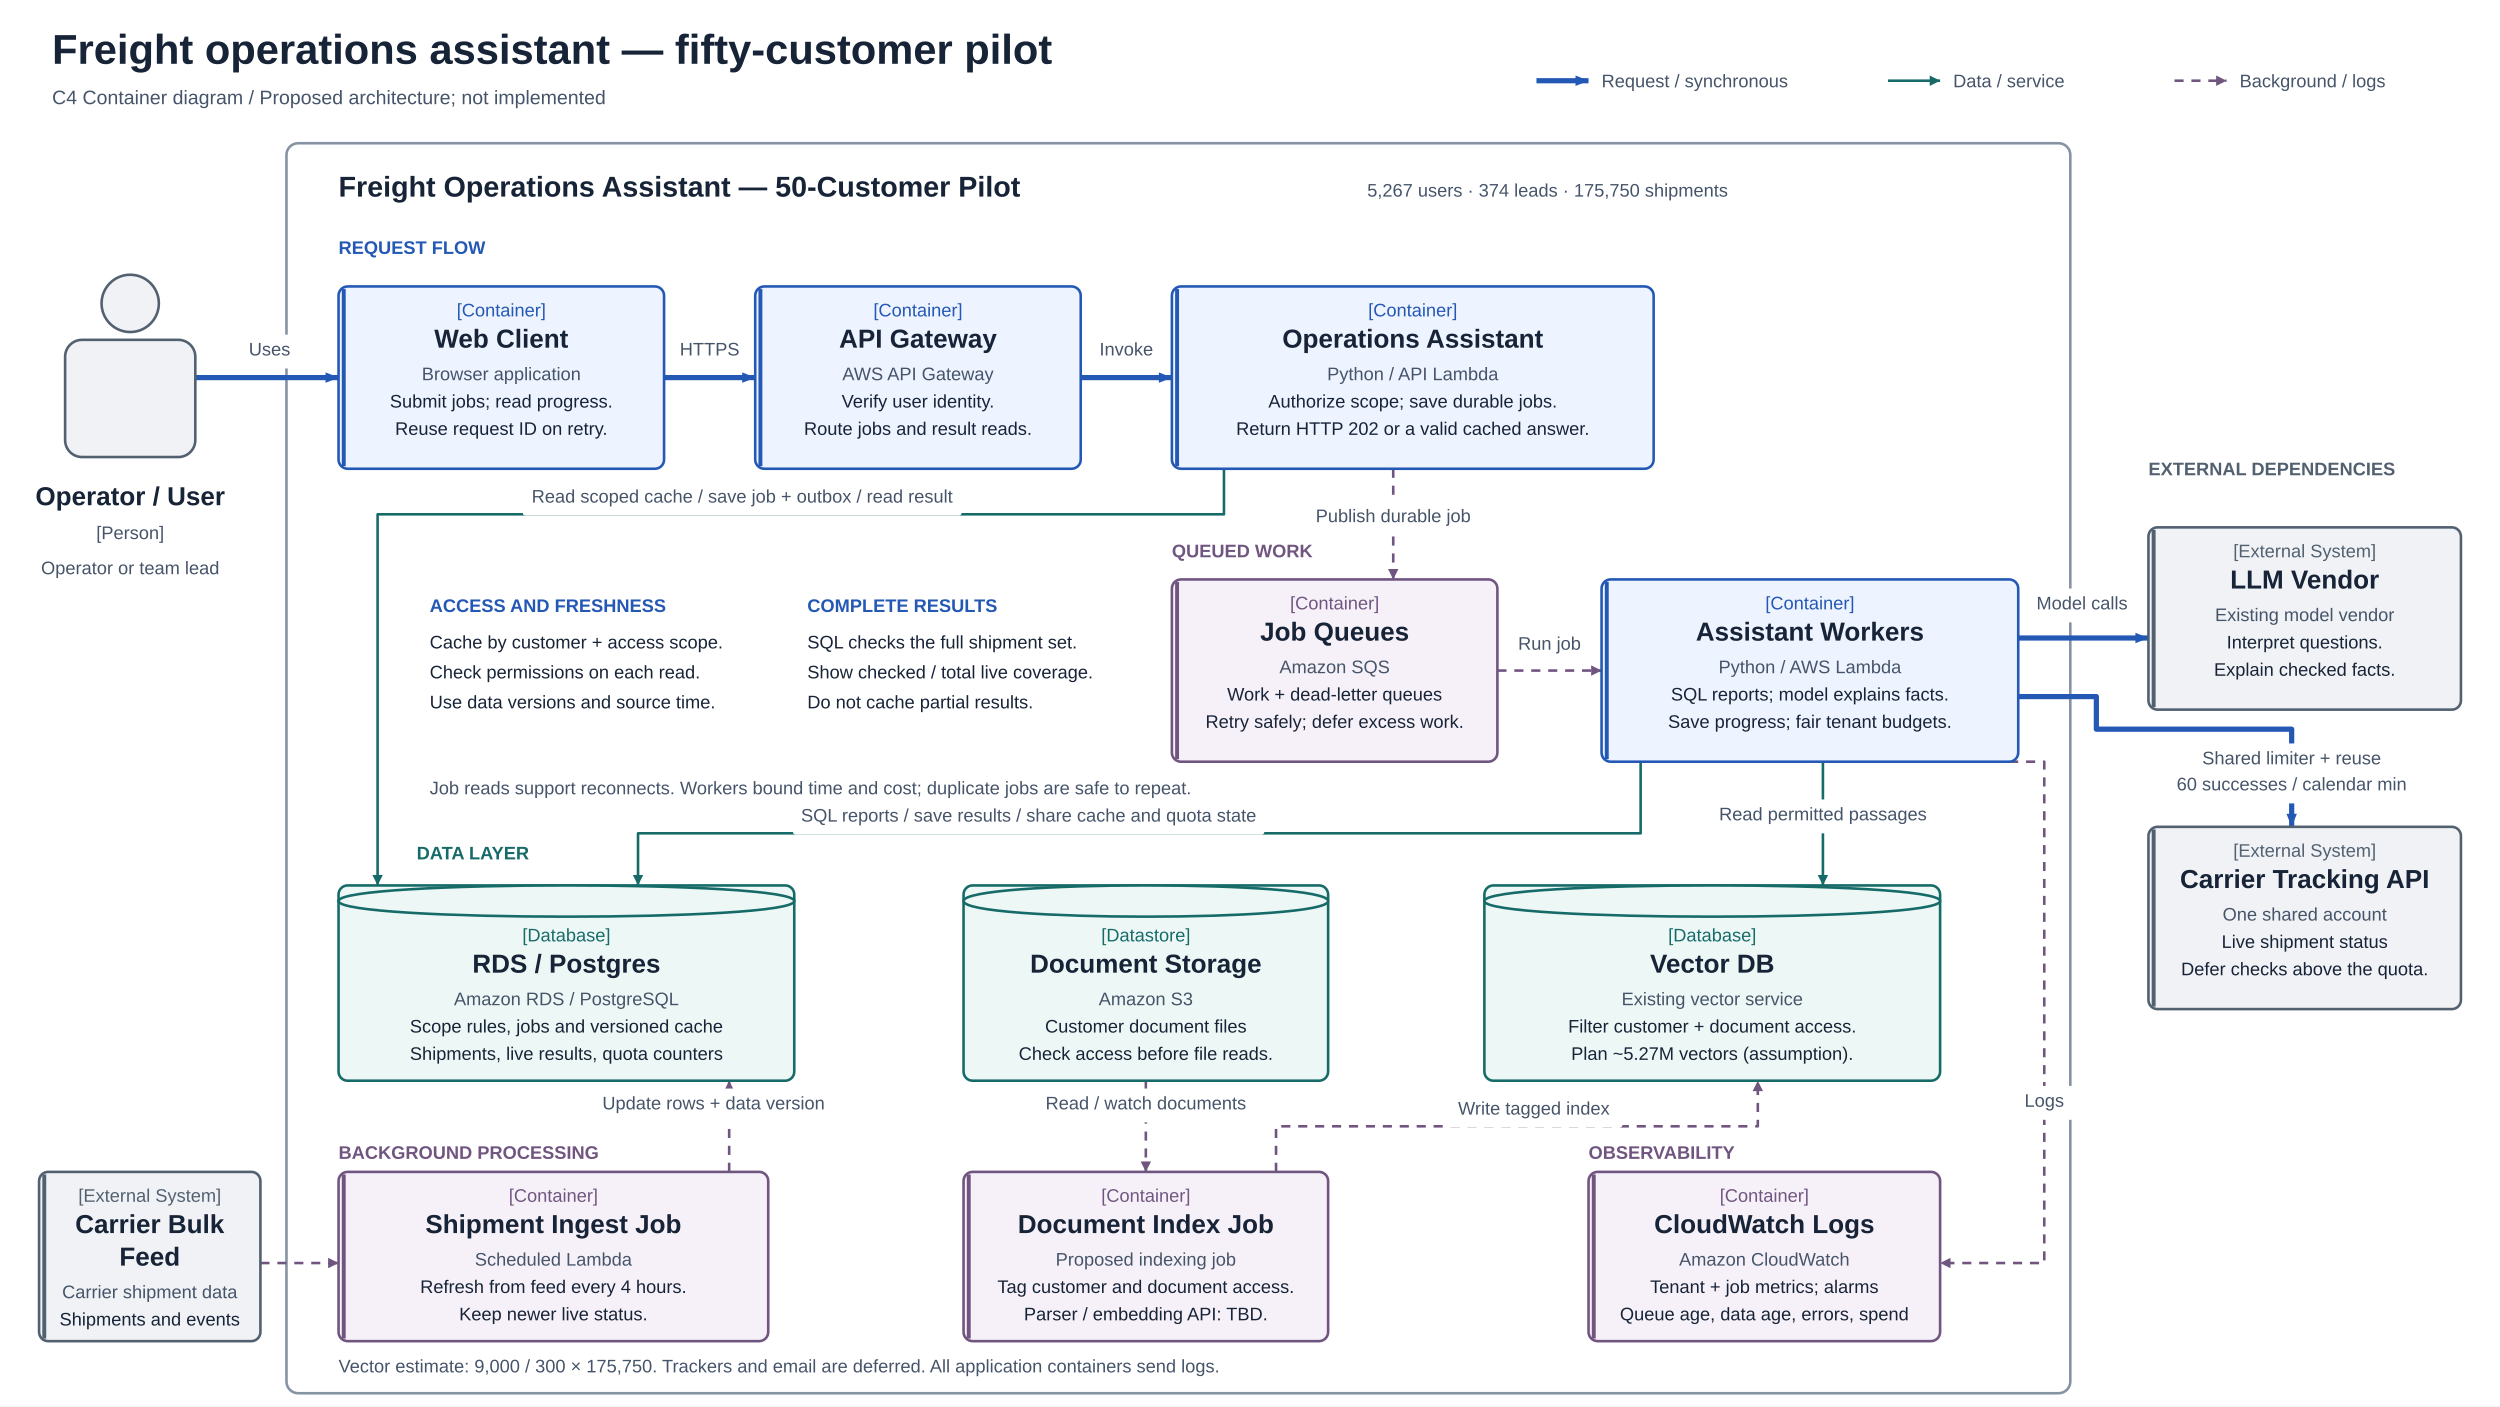
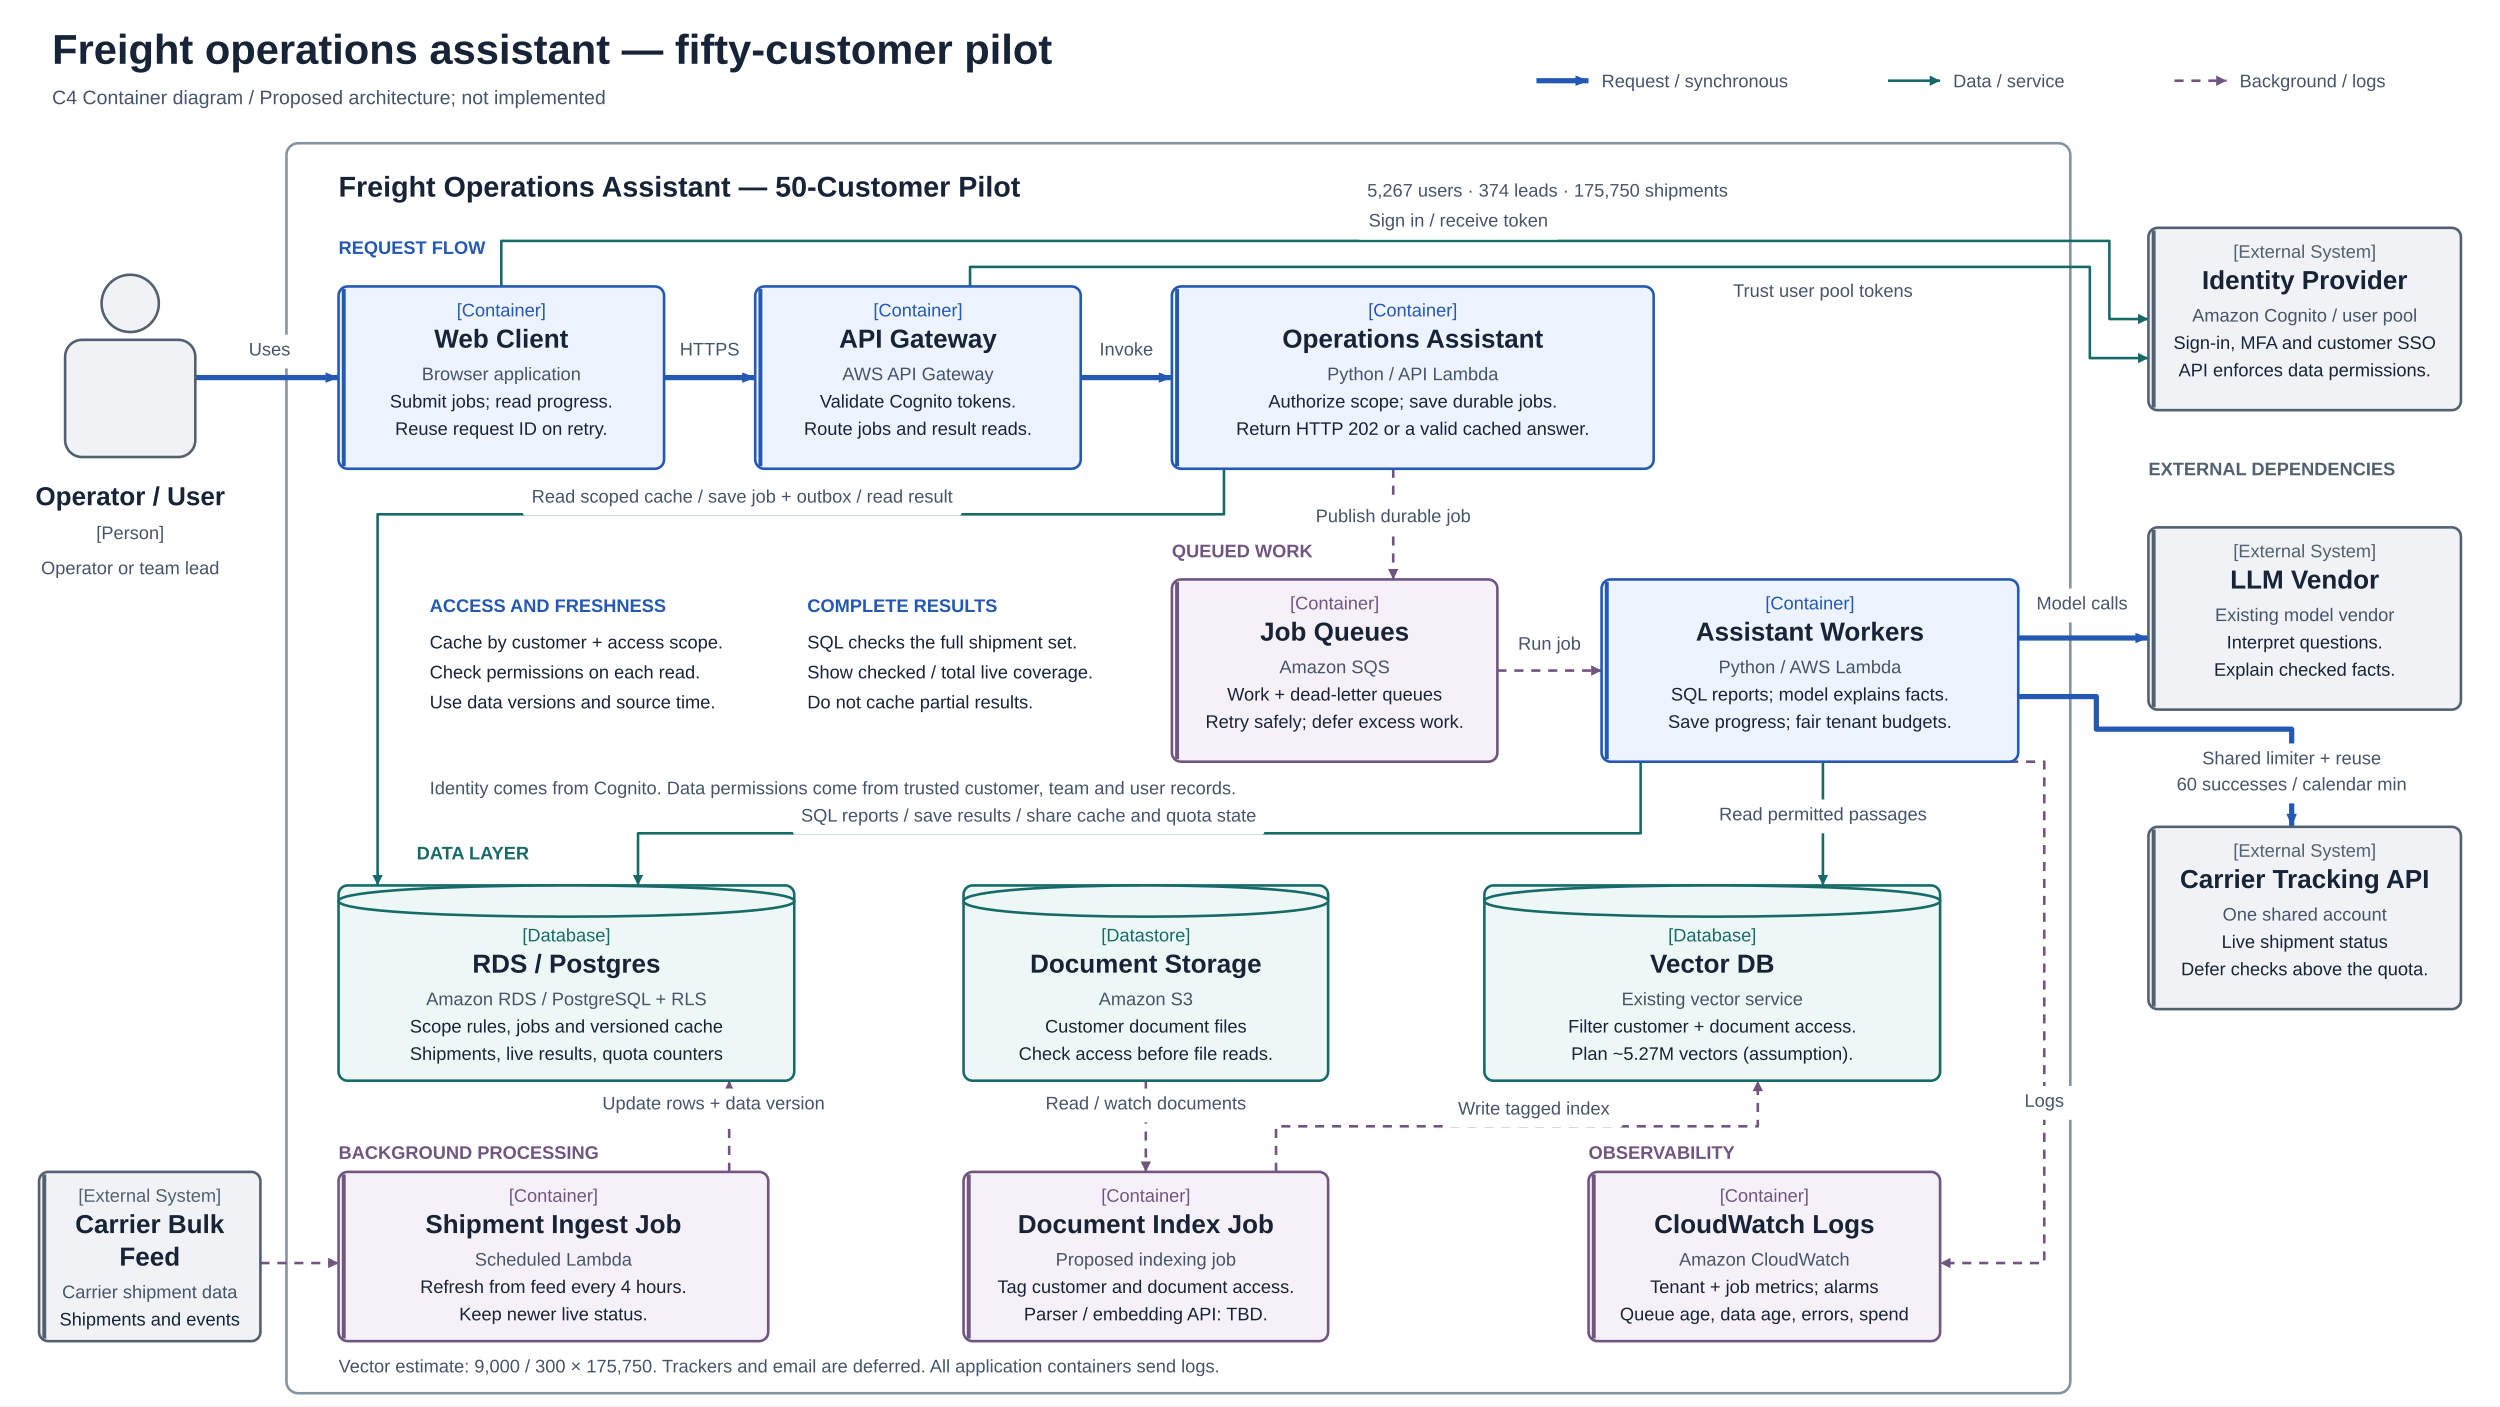
<svg xmlns="http://www.w3.org/2000/svg" width="1920" height="1080" viewBox="0 0 1920 1080" role="img" aria-labelledby="title desc">
  <rect width="1920" height="1080" fill="#ffffff" />
  <text x="40" y="49" font-family="Segoe UI,Arial,sans-serif" font-size="32" font-weight="700" text-anchor="start" fill="#172337">Freight operations assistant — fifty-customer pilot</text>
  <text x="40" y="80" font-family="Segoe UI,Arial,sans-serif" font-size="15" font-weight="400" text-anchor="start" fill="#465469">C4 Container diagram / Proposed architecture; not implemented</text>
  <polyline points="1180,62 1220,62" fill="none" stroke="#2458b5" stroke-width="4" stroke-linejoin="round" />
  <polygon points="1220,62 1210,58 1210,66" fill="#2458b5" />
  <text x="1230" y="67" font-family="Segoe UI,Arial,sans-serif" font-size="14" font-weight="400" text-anchor="start" fill="#465469">Request / synchronous</text>
  <polyline points="1450,62 1490,62" fill="none" stroke="#166b69" stroke-width="2" stroke-linejoin="round" />
  <polygon points="1490,62 1482,58 1482,66" fill="#166b69" />
  <text x="1500" y="67" font-family="Segoe UI,Arial,sans-serif" font-size="14" font-weight="400" text-anchor="start" fill="#465469">Data / service</text>
  <polyline points="1670,62 1710,62" fill="none" stroke="#705580" stroke-width="2" stroke-linejoin="round" stroke-dasharray="7 6" />
  <polygon points="1710,62 1702,58 1702,66" fill="#705580" />
  <text x="1720" y="67" font-family="Segoe UI,Arial,sans-serif" font-size="14" font-weight="400" text-anchor="start" fill="#465469">Background / logs</text>
  <rect x="220" y="110" width="1370" height="960" rx="9" fill="#ffffff" stroke="#8593a3" stroke-width="2" />
  <text x="260" y="151" font-family="Segoe UI,Arial,sans-serif" font-size="22" font-weight="700" text-anchor="start" fill="#172337">Freight Operations Assistant — 50-Customer Pilot</text>
  <text x="1050" y="151" font-family="Segoe UI,Arial,sans-serif" font-size="14" font-weight="400" text-anchor="start" fill="#465469">5,267 users · 374 leads · 175,750 shipments</text>
  <text x="260" y="195" font-family="Segoe UI,Arial,sans-serif" font-size="14" font-weight="700" text-anchor="start" fill="#2458b5">REQUEST FLOW</text>
  <text x="1650" y="365" font-family="Segoe UI,Arial,sans-serif" font-size="14" font-weight="700" text-anchor="start" fill="#526070">EXTERNAL DEPENDENCIES</text>
  <text x="900" y="428" font-family="Segoe UI,Arial,sans-serif" font-size="14" font-weight="700" text-anchor="start" fill="#705580">QUEUED WORK</text>
  <text x="320" y="660" font-family="Segoe UI,Arial,sans-serif" font-size="14" font-weight="700" text-anchor="start" fill="#166b69">DATA LAYER</text>
  <text x="260" y="890" font-family="Segoe UI,Arial,sans-serif" font-size="14" font-weight="700" text-anchor="start" fill="#705580">BACKGROUND PROCESSING</text>
  <text x="1220" y="890" font-family="Segoe UI,Arial,sans-serif" font-size="14" font-weight="700" text-anchor="start" fill="#705580">OBSERVABILITY</text>
+   <polyline points="385,220 385,185 1620,185 1620,245 1650,245" fill="none" stroke="#166b69" stroke-width="2" stroke-linejoin="round" />
+   <polygon points="1650,245 1642,241 1642,249" fill="#166b69" />
+   <polyline points="745,220 745,205 1605,205 1605,275 1650,275" fill="none" stroke="#166b69" stroke-width="2" stroke-linejoin="round" />
+   <polygon points="1650,275 1642,271 1642,279" fill="#166b69" />
  <polyline points="150,290 260,290" fill="none" stroke="#2458b5" stroke-width="4" stroke-linejoin="round" />
  <polygon points="260,290 250,286 250,294" fill="#2458b5" />
  <polyline points="510,290 580,290" fill="none" stroke="#2458b5" stroke-width="4" stroke-linejoin="round" />
  <polygon points="580,290 570,286 570,294" fill="#2458b5" />
  <polyline points="830,290 900,290" fill="none" stroke="#2458b5" stroke-width="4" stroke-linejoin="round" />
  <polygon points="900,290 890,286 890,294" fill="#2458b5" />
  <polyline points="940,360 940,395 290,395 290,680" fill="none" stroke="#166b69" stroke-width="2" stroke-linejoin="round" />
  <polygon points="290,680 286,672 294,672" fill="#166b69" />
  <polyline points="1070,360 1070,445" fill="none" stroke="#705580" stroke-width="2" stroke-linejoin="round" stroke-dasharray="7 6" />
  <polygon points="1070,445 1066,437 1074,437" fill="#705580" />
  <polyline points="1150,515 1230,515" fill="none" stroke="#705580" stroke-width="2" stroke-linejoin="round" stroke-dasharray="7 6" />
  <polygon points="1230,515 1222,511 1222,519" fill="#705580" />
  <polyline points="1260,585 1260,640 490,640 490,680" fill="none" stroke="#166b69" stroke-width="2" stroke-linejoin="round" />
  <polygon points="490,680 486,672 494,672" fill="#166b69" />
  <polyline points="1400,585 1400,680" fill="none" stroke="#166b69" stroke-width="2" stroke-linejoin="round" />
  <polygon points="1400,680 1396,672 1404,672" fill="#166b69" />
  <polyline points="1550,490 1650,490" fill="none" stroke="#2458b5" stroke-width="4" stroke-linejoin="round" />
  <polygon points="1650,490 1640,486 1640,494" fill="#2458b5" />
  <polyline points="1550,535 1610,535 1610,560 1760,560 1760,635" fill="none" stroke="#2458b5" stroke-width="4" stroke-linejoin="round" />
  <polygon points="1760,635 1756,625 1764,625" fill="#2458b5" />
  <polyline points="1530,585 1570,585 1570,970 1490,970" fill="none" stroke="#705580" stroke-width="2" stroke-linejoin="round" stroke-dasharray="7 6" />
  <polygon points="1490,970 1498,966 1498,974" fill="#705580" />
  <polyline points="200,970 260,970" fill="none" stroke="#705580" stroke-width="2" stroke-linejoin="round" stroke-dasharray="7 6" />
  <polygon points="260,970 252,966 252,974" fill="#705580" />
  <polyline points="560,900 560,830" fill="none" stroke="#705580" stroke-width="2" stroke-linejoin="round" stroke-dasharray="7 6" />
  <polygon points="560,830 556,838 564,838" fill="#705580" />
  <polyline points="880,830 880,900" fill="none" stroke="#705580" stroke-width="2" stroke-linejoin="round" stroke-dasharray="7 6" />
  <polygon points="880,900 876,892 884,892" fill="#705580" />
  <polyline points="980,900 980,865 1350,865 1350,830" fill="none" stroke="#705580" stroke-width="2" stroke-linejoin="round" stroke-dasharray="7 6" />
  <polygon points="1350,830 1346,838 1354,838" fill="#705580" />
  <circle cx="100" cy="233" r="22" fill="#f0f2f5" stroke="#526070" stroke-width="2" />
  <rect x="50" y="261" width="100" height="90" rx="13" fill="#f0f2f5" stroke="#526070" stroke-width="2" />
  <text x="100" y="388" font-family="Segoe UI,Arial,sans-serif" font-size="20" font-weight="700" text-anchor="middle" fill="#172337">Operator / User</text>
  <text x="100" y="414" font-family="Segoe UI,Arial,sans-serif" font-size="14" font-weight="400" text-anchor="middle" fill="#465469">[Person]</text>
  <text x="100" y="441" font-family="Segoe UI,Arial,sans-serif" font-size="14" font-weight="400" text-anchor="middle" fill="#465469">Operator or team lead</text>
  <rect x="260" y="220" width="250" height="140" rx="7" fill="#edf3ff" stroke="#2458b5" stroke-width="2" />
  <path d="M 264,222 V 358" stroke="#2458b5" stroke-width="3" />
  <text x="385.0" y="243" font-family="Segoe UI,Arial,sans-serif" font-size="14" font-weight="400" text-anchor="middle" fill="#2458b5">[Container]</text>
  <text x="385.0" y="267" font-family="Segoe UI,Arial,sans-serif" font-size="20" font-weight="700" text-anchor="middle" fill="#172337">Web Client</text>
  <text x="385.0" y="292" font-family="Segoe UI,Arial,sans-serif" font-size="14" font-weight="400" text-anchor="middle" fill="#465469">Browser application</text>
  <text x="385.0" y="313" font-family="Segoe UI,Arial,sans-serif" font-size="14" font-weight="400" text-anchor="middle" fill="#172337">Submit jobs; read progress.</text>
  <text x="385.0" y="334" font-family="Segoe UI,Arial,sans-serif" font-size="14" font-weight="400" text-anchor="middle" fill="#172337">Reuse request ID on retry.</text>
  <rect x="580" y="220" width="250" height="140" rx="7" fill="#edf3ff" stroke="#2458b5" stroke-width="2" />
  <path d="M 584,222 V 358" stroke="#2458b5" stroke-width="3" />
  <text x="705.0" y="243" font-family="Segoe UI,Arial,sans-serif" font-size="14" font-weight="400" text-anchor="middle" fill="#2458b5">[Container]</text>
  <text x="705.0" y="267" font-family="Segoe UI,Arial,sans-serif" font-size="20" font-weight="700" text-anchor="middle" fill="#172337">API Gateway</text>
  <text x="705.0" y="292" font-family="Segoe UI,Arial,sans-serif" font-size="14" font-weight="400" text-anchor="middle" fill="#465469">AWS API Gateway</text>
-   <text x="705.0" y="313" font-family="Segoe UI,Arial,sans-serif" font-size="14" font-weight="400" text-anchor="middle" fill="#172337">Verify user identity.</text>
+   <text x="705.0" y="313" font-family="Segoe UI,Arial,sans-serif" font-size="14" font-weight="400" text-anchor="middle" fill="#172337">Validate Cognito tokens.</text>
  <text x="705.0" y="334" font-family="Segoe UI,Arial,sans-serif" font-size="14" font-weight="400" text-anchor="middle" fill="#172337">Route jobs and result reads.</text>
  <rect x="900" y="220" width="370" height="140" rx="7" fill="#edf3ff" stroke="#2458b5" stroke-width="2" />
  <path d="M 904,222 V 358" stroke="#2458b5" stroke-width="3" />
  <text x="1085.0" y="243" font-family="Segoe UI,Arial,sans-serif" font-size="14" font-weight="400" text-anchor="middle" fill="#2458b5">[Container]</text>
  <text x="1085.0" y="267" font-family="Segoe UI,Arial,sans-serif" font-size="20" font-weight="700" text-anchor="middle" fill="#172337">Operations Assistant</text>
  <text x="1085.0" y="292" font-family="Segoe UI,Arial,sans-serif" font-size="14" font-weight="400" text-anchor="middle" fill="#465469">Python / API Lambda</text>
  <text x="1085.0" y="313" font-family="Segoe UI,Arial,sans-serif" font-size="14" font-weight="400" text-anchor="middle" fill="#172337">Authorize scope; save durable jobs.</text>
  <text x="1085.0" y="334" font-family="Segoe UI,Arial,sans-serif" font-size="14" font-weight="400" text-anchor="middle" fill="#172337">Return HTTP 202 or a valid cached answer.</text>
  <rect x="900" y="445" width="250" height="140" rx="7" fill="#f6f1f8" stroke="#705580" stroke-width="2" />
  <path d="M 904,447 V 583" stroke="#705580" stroke-width="3" />
  <text x="1025.0" y="468" font-family="Segoe UI,Arial,sans-serif" font-size="14" font-weight="400" text-anchor="middle" fill="#705580">[Container]</text>
  <text x="1025.0" y="492" font-family="Segoe UI,Arial,sans-serif" font-size="20" font-weight="700" text-anchor="middle" fill="#172337">Job Queues</text>
  <text x="1025.0" y="517" font-family="Segoe UI,Arial,sans-serif" font-size="14" font-weight="400" text-anchor="middle" fill="#465469">Amazon SQS</text>
  <text x="1025.0" y="538" font-family="Segoe UI,Arial,sans-serif" font-size="14" font-weight="400" text-anchor="middle" fill="#172337">Work + dead-letter queues</text>
  <text x="1025.0" y="559" font-family="Segoe UI,Arial,sans-serif" font-size="14" font-weight="400" text-anchor="middle" fill="#172337">Retry safely; defer excess work.</text>
  <rect x="1230" y="445" width="320" height="140" rx="7" fill="#edf3ff" stroke="#2458b5" stroke-width="2" />
  <path d="M 1234,447 V 583" stroke="#2458b5" stroke-width="3" />
  <text x="1390.0" y="468" font-family="Segoe UI,Arial,sans-serif" font-size="14" font-weight="400" text-anchor="middle" fill="#2458b5">[Container]</text>
  <text x="1390.0" y="492" font-family="Segoe UI,Arial,sans-serif" font-size="20" font-weight="700" text-anchor="middle" fill="#172337">Assistant Workers</text>
  <text x="1390.0" y="517" font-family="Segoe UI,Arial,sans-serif" font-size="14" font-weight="400" text-anchor="middle" fill="#465469">Python / AWS Lambda</text>
  <text x="1390.0" y="538" font-family="Segoe UI,Arial,sans-serif" font-size="14" font-weight="400" text-anchor="middle" fill="#172337">SQL reports; model explains facts.</text>
  <text x="1390.0" y="559" font-family="Segoe UI,Arial,sans-serif" font-size="14" font-weight="400" text-anchor="middle" fill="#172337">Save progress; fair tenant budgets.</text>
  <rect x="260" y="680" width="350" height="150" rx="7" fill="#edf8f6" stroke="#166b69" stroke-width="2" />
  <path d="M 260,692 C 260,676 610,676 610,692 C 610,708 260,708 260,692" fill="#edf8f6" stroke="#166b69" stroke-width="2" />
  <text x="435.0" y="723" font-family="Segoe UI,Arial,sans-serif" font-size="14" font-weight="400" text-anchor="middle" fill="#166b69">[Database]</text>
  <text x="435.0" y="747" font-family="Segoe UI,Arial,sans-serif" font-size="20" font-weight="700" text-anchor="middle" fill="#172337">RDS / Postgres</text>
-   <text x="435.0" y="772" font-family="Segoe UI,Arial,sans-serif" font-size="14" font-weight="400" text-anchor="middle" fill="#465469">Amazon RDS / PostgreSQL</text>
+   <text x="435.0" y="772" font-family="Segoe UI,Arial,sans-serif" font-size="14" font-weight="400" text-anchor="middle" fill="#465469">Amazon RDS / PostgreSQL + RLS</text>
  <text x="435.0" y="793" font-family="Segoe UI,Arial,sans-serif" font-size="14" font-weight="400" text-anchor="middle" fill="#172337">Scope rules, jobs and versioned cache</text>
  <text x="435.0" y="814" font-family="Segoe UI,Arial,sans-serif" font-size="14" font-weight="400" text-anchor="middle" fill="#172337">Shipments, live results, quota counters</text>
  <rect x="740" y="680" width="280" height="150" rx="7" fill="#edf8f6" stroke="#166b69" stroke-width="2" />
  <path d="M 740,692 C 740,676 1020,676 1020,692 C 1020,708 740,708 740,692" fill="#edf8f6" stroke="#166b69" stroke-width="2" />
  <text x="880.0" y="723" font-family="Segoe UI,Arial,sans-serif" font-size="14" font-weight="400" text-anchor="middle" fill="#166b69">[Datastore]</text>
  <text x="880.0" y="747" font-family="Segoe UI,Arial,sans-serif" font-size="20" font-weight="700" text-anchor="middle" fill="#172337">Document Storage</text>
  <text x="880.0" y="772" font-family="Segoe UI,Arial,sans-serif" font-size="14" font-weight="400" text-anchor="middle" fill="#465469">Amazon S3</text>
  <text x="880.0" y="793" font-family="Segoe UI,Arial,sans-serif" font-size="14" font-weight="400" text-anchor="middle" fill="#172337">Customer document files</text>
  <text x="880.0" y="814" font-family="Segoe UI,Arial,sans-serif" font-size="14" font-weight="400" text-anchor="middle" fill="#172337">Check access before file reads.</text>
  <rect x="1140" y="680" width="350" height="150" rx="7" fill="#edf8f6" stroke="#166b69" stroke-width="2" />
  <path d="M 1140,692 C 1140,676 1490,676 1490,692 C 1490,708 1140,708 1140,692" fill="#edf8f6" stroke="#166b69" stroke-width="2" />
  <text x="1315.0" y="723" font-family="Segoe UI,Arial,sans-serif" font-size="14" font-weight="400" text-anchor="middle" fill="#166b69">[Database]</text>
  <text x="1315.0" y="747" font-family="Segoe UI,Arial,sans-serif" font-size="20" font-weight="700" text-anchor="middle" fill="#172337">Vector DB</text>
  <text x="1315.0" y="772" font-family="Segoe UI,Arial,sans-serif" font-size="14" font-weight="400" text-anchor="middle" fill="#465469">Existing vector service</text>
  <text x="1315.0" y="793" font-family="Segoe UI,Arial,sans-serif" font-size="14" font-weight="400" text-anchor="middle" fill="#172337">Filter customer + document access.</text>
  <text x="1315.0" y="814" font-family="Segoe UI,Arial,sans-serif" font-size="14" font-weight="400" text-anchor="middle" fill="#172337">Plan ~5.27M vectors (assumption).</text>
  <rect x="260" y="900" width="330" height="130" rx="7" fill="#f6f1f8" stroke="#705580" stroke-width="2" />
  <path d="M 264,902 V 1028" stroke="#705580" stroke-width="3" />
  <text x="425.0" y="923" font-family="Segoe UI,Arial,sans-serif" font-size="14" font-weight="400" text-anchor="middle" fill="#705580">[Container]</text>
  <text x="425.0" y="947" font-family="Segoe UI,Arial,sans-serif" font-size="20" font-weight="700" text-anchor="middle" fill="#172337">Shipment Ingest Job</text>
  <text x="425.0" y="972" font-family="Segoe UI,Arial,sans-serif" font-size="14" font-weight="400" text-anchor="middle" fill="#465469">Scheduled Lambda</text>
  <text x="425.0" y="993" font-family="Segoe UI,Arial,sans-serif" font-size="14" font-weight="400" text-anchor="middle" fill="#172337">Refresh from feed every 4 hours.</text>
  <text x="425.0" y="1014" font-family="Segoe UI,Arial,sans-serif" font-size="14" font-weight="400" text-anchor="middle" fill="#172337">Keep newer live status.</text>
  <rect x="740" y="900" width="280" height="130" rx="7" fill="#f6f1f8" stroke="#705580" stroke-width="2" />
  <path d="M 744,902 V 1028" stroke="#705580" stroke-width="3" />
  <text x="880.0" y="923" font-family="Segoe UI,Arial,sans-serif" font-size="14" font-weight="400" text-anchor="middle" fill="#705580">[Container]</text>
  <text x="880.0" y="947" font-family="Segoe UI,Arial,sans-serif" font-size="20" font-weight="700" text-anchor="middle" fill="#172337">Document Index Job</text>
  <text x="880.0" y="972" font-family="Segoe UI,Arial,sans-serif" font-size="14" font-weight="400" text-anchor="middle" fill="#465469">Proposed indexing job</text>
  <text x="880.0" y="993" font-family="Segoe UI,Arial,sans-serif" font-size="14" font-weight="400" text-anchor="middle" fill="#172337">Tag customer and document access.</text>
  <text x="880.0" y="1014" font-family="Segoe UI,Arial,sans-serif" font-size="14" font-weight="400" text-anchor="middle" fill="#172337">Parser / embedding API: TBD.</text>
  <rect x="1220" y="900" width="270" height="130" rx="7" fill="#f6f1f8" stroke="#705580" stroke-width="2" />
  <path d="M 1224,902 V 1028" stroke="#705580" stroke-width="3" />
  <text x="1355.0" y="923" font-family="Segoe UI,Arial,sans-serif" font-size="14" font-weight="400" text-anchor="middle" fill="#705580">[Container]</text>
  <text x="1355.0" y="947" font-family="Segoe UI,Arial,sans-serif" font-size="20" font-weight="700" text-anchor="middle" fill="#172337">CloudWatch Logs</text>
  <text x="1355.0" y="972" font-family="Segoe UI,Arial,sans-serif" font-size="14" font-weight="400" text-anchor="middle" fill="#465469">Amazon CloudWatch</text>
  <text x="1355.0" y="993" font-family="Segoe UI,Arial,sans-serif" font-size="14" font-weight="400" text-anchor="middle" fill="#172337">Tenant + job metrics; alarms</text>
  <text x="1355.0" y="1014" font-family="Segoe UI,Arial,sans-serif" font-size="14" font-weight="400" text-anchor="middle" fill="#172337">Queue age, data age, errors, spend</text>
+   <rect x="1650" y="175" width="240" height="140" rx="7" fill="#f0f2f5" stroke="#526070" stroke-width="2" />
+   <path d="M 1654,177 V 313" stroke="#526070" stroke-width="3" />
+   <text x="1770.0" y="198" font-family="Segoe UI,Arial,sans-serif" font-size="14" font-weight="400" text-anchor="middle" fill="#526070">[External System]</text>
+   <text x="1770.0" y="222" font-family="Segoe UI,Arial,sans-serif" font-size="20" font-weight="700" text-anchor="middle" fill="#172337">Identity Provider</text>
+   <text x="1770.0" y="247" font-family="Segoe UI,Arial,sans-serif" font-size="14" font-weight="400" text-anchor="middle" fill="#465469">Amazon Cognito / user pool</text>
+   <text x="1770.0" y="268" font-family="Segoe UI,Arial,sans-serif" font-size="14" font-weight="400" text-anchor="middle" fill="#172337">Sign-in, MFA and customer SSO</text>
+   <text x="1770.0" y="289" font-family="Segoe UI,Arial,sans-serif" font-size="14" font-weight="400" text-anchor="middle" fill="#172337">API enforces data permissions.</text>
  <rect x="1650" y="405" width="240" height="140" rx="7" fill="#f0f2f5" stroke="#526070" stroke-width="2" />
  <path d="M 1654,407 V 543" stroke="#526070" stroke-width="3" />
  <text x="1770.0" y="428" font-family="Segoe UI,Arial,sans-serif" font-size="14" font-weight="400" text-anchor="middle" fill="#526070">[External System]</text>
  <text x="1770.0" y="452" font-family="Segoe UI,Arial,sans-serif" font-size="20" font-weight="700" text-anchor="middle" fill="#172337">LLM Vendor</text>
  <text x="1770.0" y="477" font-family="Segoe UI,Arial,sans-serif" font-size="14" font-weight="400" text-anchor="middle" fill="#465469">Existing model vendor</text>
  <text x="1770.0" y="498" font-family="Segoe UI,Arial,sans-serif" font-size="14" font-weight="400" text-anchor="middle" fill="#172337">Interpret questions.</text>
  <text x="1770.0" y="519" font-family="Segoe UI,Arial,sans-serif" font-size="14" font-weight="400" text-anchor="middle" fill="#172337">Explain checked facts.</text>
  <rect x="1650" y="635" width="240" height="140" rx="7" fill="#f0f2f5" stroke="#526070" stroke-width="2" />
  <path d="M 1654,637 V 773" stroke="#526070" stroke-width="3" />
  <text x="1770.0" y="658" font-family="Segoe UI,Arial,sans-serif" font-size="14" font-weight="400" text-anchor="middle" fill="#526070">[External System]</text>
  <text x="1770.0" y="682" font-family="Segoe UI,Arial,sans-serif" font-size="20" font-weight="700" text-anchor="middle" fill="#172337">Carrier Tracking API</text>
  <text x="1770.0" y="707" font-family="Segoe UI,Arial,sans-serif" font-size="14" font-weight="400" text-anchor="middle" fill="#465469">One shared account</text>
  <text x="1770.0" y="728" font-family="Segoe UI,Arial,sans-serif" font-size="14" font-weight="400" text-anchor="middle" fill="#172337">Live shipment status</text>
  <text x="1770.0" y="749" font-family="Segoe UI,Arial,sans-serif" font-size="14" font-weight="400" text-anchor="middle" fill="#172337">Defer checks above the quota.</text>
  <rect x="30" y="900" width="170" height="130" rx="7" fill="#f0f2f5" stroke="#526070" stroke-width="2" />
  <path d="M 34,902 V 1028" stroke="#526070" stroke-width="3" />
  <text x="115.0" y="923" font-family="Segoe UI,Arial,sans-serif" font-size="14" font-weight="400" text-anchor="middle" fill="#526070">[External System]</text>
  <text x="115.0" y="947" font-family="Segoe UI,Arial,sans-serif" font-size="20" font-weight="700" text-anchor="middle" fill="#172337">Carrier Bulk</text>
  <text x="115.0" y="972" font-family="Segoe UI,Arial,sans-serif" font-size="20" font-weight="700" text-anchor="middle" fill="#172337">Feed</text>
  <text x="115.0" y="997" font-family="Segoe UI,Arial,sans-serif" font-size="14" font-weight="400" text-anchor="middle" fill="#465469">Carrier shipment data</text>
  <text x="115.0" y="1018" font-family="Segoe UI,Arial,sans-serif" font-size="14" font-weight="400" text-anchor="middle" fill="#172337">Shipments and events</text>
+   <rect x="1042.5" y="158" width="155.0" height="26" rx="2" fill="#ffffff" />
+   <text x="1120" y="174" font-family="Segoe UI,Arial,sans-serif" font-size="14" font-weight="400" text-anchor="middle" fill="#465469">Sign in / receive token</text>
+   <rect x="1321.508" y="212" width="156.984" height="26" rx="2" fill="#ffffff" />
+   <text x="1400" y="228" font-family="Segoe UI,Arial,sans-serif" font-size="14" font-weight="400" text-anchor="middle" fill="#465469">Trust user pool tokens</text>
  <rect x="182.5" y="257" width="49.0" height="26" rx="2" fill="#ffffff" />
  <text x="207" y="273" font-family="Segoe UI,Arial,sans-serif" font-size="14" font-weight="400" text-anchor="middle" fill="#465469">Uses</text>
  <rect x="515.5" y="257" width="59.0" height="26" rx="2" fill="#ffffff" />
  <text x="545" y="273" font-family="Segoe UI,Arial,sans-serif" font-size="14" font-weight="400" text-anchor="middle" fill="#465469">HTTPS</text>
  <rect x="834.5" y="257" width="61.0" height="26" rx="2" fill="#ffffff" />
  <text x="865" y="273" font-family="Segoe UI,Arial,sans-serif" font-size="14" font-weight="400" text-anchor="middle" fill="#465469">Invoke</text>
  <rect x="401.5" y="370" width="337.0" height="26" rx="2" fill="#ffffff" />
  <text x="570" y="386" font-family="Segoe UI,Arial,sans-serif" font-size="14" font-weight="400" text-anchor="middle" fill="#465469">Read scoped cache / save job + outbox / read result</text>
  <rect x="1001.5" y="385" width="137.0" height="26" rx="2" fill="#ffffff" />
  <text x="1070" y="401" font-family="Segoe UI,Arial,sans-serif" font-size="14" font-weight="400" text-anchor="middle" fill="#465469">Publish durable job</text>
  <rect x="1156.5" y="483" width="67.0" height="26" rx="2" fill="#ffffff" />
  <text x="1190" y="499" font-family="Segoe UI,Arial,sans-serif" font-size="14" font-weight="400" text-anchor="middle" fill="#465469">Run job</text>
  <rect x="609.0" y="615" width="362.0" height="26" rx="2" fill="#ffffff" />
  <text x="790" y="631" font-family="Segoe UI,Arial,sans-serif" font-size="14" font-weight="400" text-anchor="middle" fill="#465469">SQL reports / save results / share cache and quota state</text>
  <rect x="1313.5" y="614" width="173.0" height="26" rx="2" fill="#ffffff" />
  <text x="1400" y="630" font-family="Segoe UI,Arial,sans-serif" font-size="14" font-weight="400" text-anchor="middle" fill="#465469">Read permitted passages</text>
  <rect x="1555.0" y="452" width="88.0" height="26" rx="2" fill="#ffffff" />
  <text x="1599" y="468" font-family="Segoe UI,Arial,sans-serif" font-size="14" font-weight="400" text-anchor="middle" fill="#465469">Model calls</text>
  <rect x="1665.5" y="571" width="189.0" height="46" rx="2" fill="#ffffff" />
  <text x="1760" y="587" font-family="Segoe UI,Arial,sans-serif" font-size="14" font-weight="400" text-anchor="middle" fill="#465469">Shared limiter + reuse</text>
  <text x="1760" y="607" font-family="Segoe UI,Arial,sans-serif" font-size="14" font-weight="400" text-anchor="middle" fill="#465469">60 successes / calendar min</text>
  <rect x="1545.5" y="834" width="49.0" height="26" rx="2" fill="#ffffff" />
  <text x="1570" y="850" font-family="Segoe UI,Arial,sans-serif" font-size="14" font-weight="400" text-anchor="middle" fill="#465469">Logs</text>
  <rect x="452.5" y="836" width="191.0" height="26" rx="2" fill="#ffffff" />
  <text x="548" y="852" font-family="Segoe UI,Arial,sans-serif" font-size="14" font-weight="400" text-anchor="middle" fill="#465469">Update rows + data version</text>
  <rect x="794.5" y="836" width="171.0" height="26" rx="2" fill="#ffffff" />
  <text x="880" y="852" font-family="Segoe UI,Arial,sans-serif" font-size="14" font-weight="400" text-anchor="middle" fill="#465469">Read / watch documents</text>
  <rect x="1110.0" y="840" width="136.0" height="26" rx="2" fill="#ffffff" />
  <text x="1178" y="856" font-family="Segoe UI,Arial,sans-serif" font-size="14" font-weight="400" text-anchor="middle" fill="#465469">Write tagged index</text>
  <text x="330" y="470" font-family="Segoe UI,Arial,sans-serif" font-size="14" font-weight="700" text-anchor="start" fill="#2458b5">ACCESS AND FRESHNESS</text>
  <text x="330" y="498" font-family="Segoe UI,Arial,sans-serif" font-size="14" font-weight="400" text-anchor="start" fill="#172337">Cache by customer + access scope.</text>
  <text x="330" y="521" font-family="Segoe UI,Arial,sans-serif" font-size="14" font-weight="400" text-anchor="start" fill="#172337">Check permissions on each read.</text>
  <text x="330" y="544" font-family="Segoe UI,Arial,sans-serif" font-size="14" font-weight="400" text-anchor="start" fill="#172337">Use data versions and source time.</text>
  <text x="620" y="470" font-family="Segoe UI,Arial,sans-serif" font-size="14" font-weight="700" text-anchor="start" fill="#2458b5">COMPLETE RESULTS</text>
  <text x="620" y="498" font-family="Segoe UI,Arial,sans-serif" font-size="14" font-weight="400" text-anchor="start" fill="#172337">SQL checks the full shipment set.</text>
  <text x="620" y="521" font-family="Segoe UI,Arial,sans-serif" font-size="14" font-weight="400" text-anchor="start" fill="#172337">Show checked / total live coverage.</text>
  <text x="620" y="544" font-family="Segoe UI,Arial,sans-serif" font-size="14" font-weight="400" text-anchor="start" fill="#172337">Do not cache partial results.</text>
-   <text x="330" y="610" font-family="Segoe UI,Arial,sans-serif" font-size="14" font-weight="400" text-anchor="start" fill="#465469">Job reads support reconnects. Workers bound time and cost; duplicate jobs are safe to repeat.</text>
+   <text x="330" y="610" font-family="Segoe UI,Arial,sans-serif" font-size="14" font-weight="400" text-anchor="start" fill="#465469">Identity comes from Cognito. Data permissions come from trusted customer, team and user records.</text>
  <text x="260" y="1054" font-family="Segoe UI,Arial,sans-serif" font-size="14" font-weight="400" text-anchor="start" fill="#465469">Vector estimate: 9,000 / 300 × 175,750. Trackers and email are deferred. All application containers send logs.</text>
</svg>
